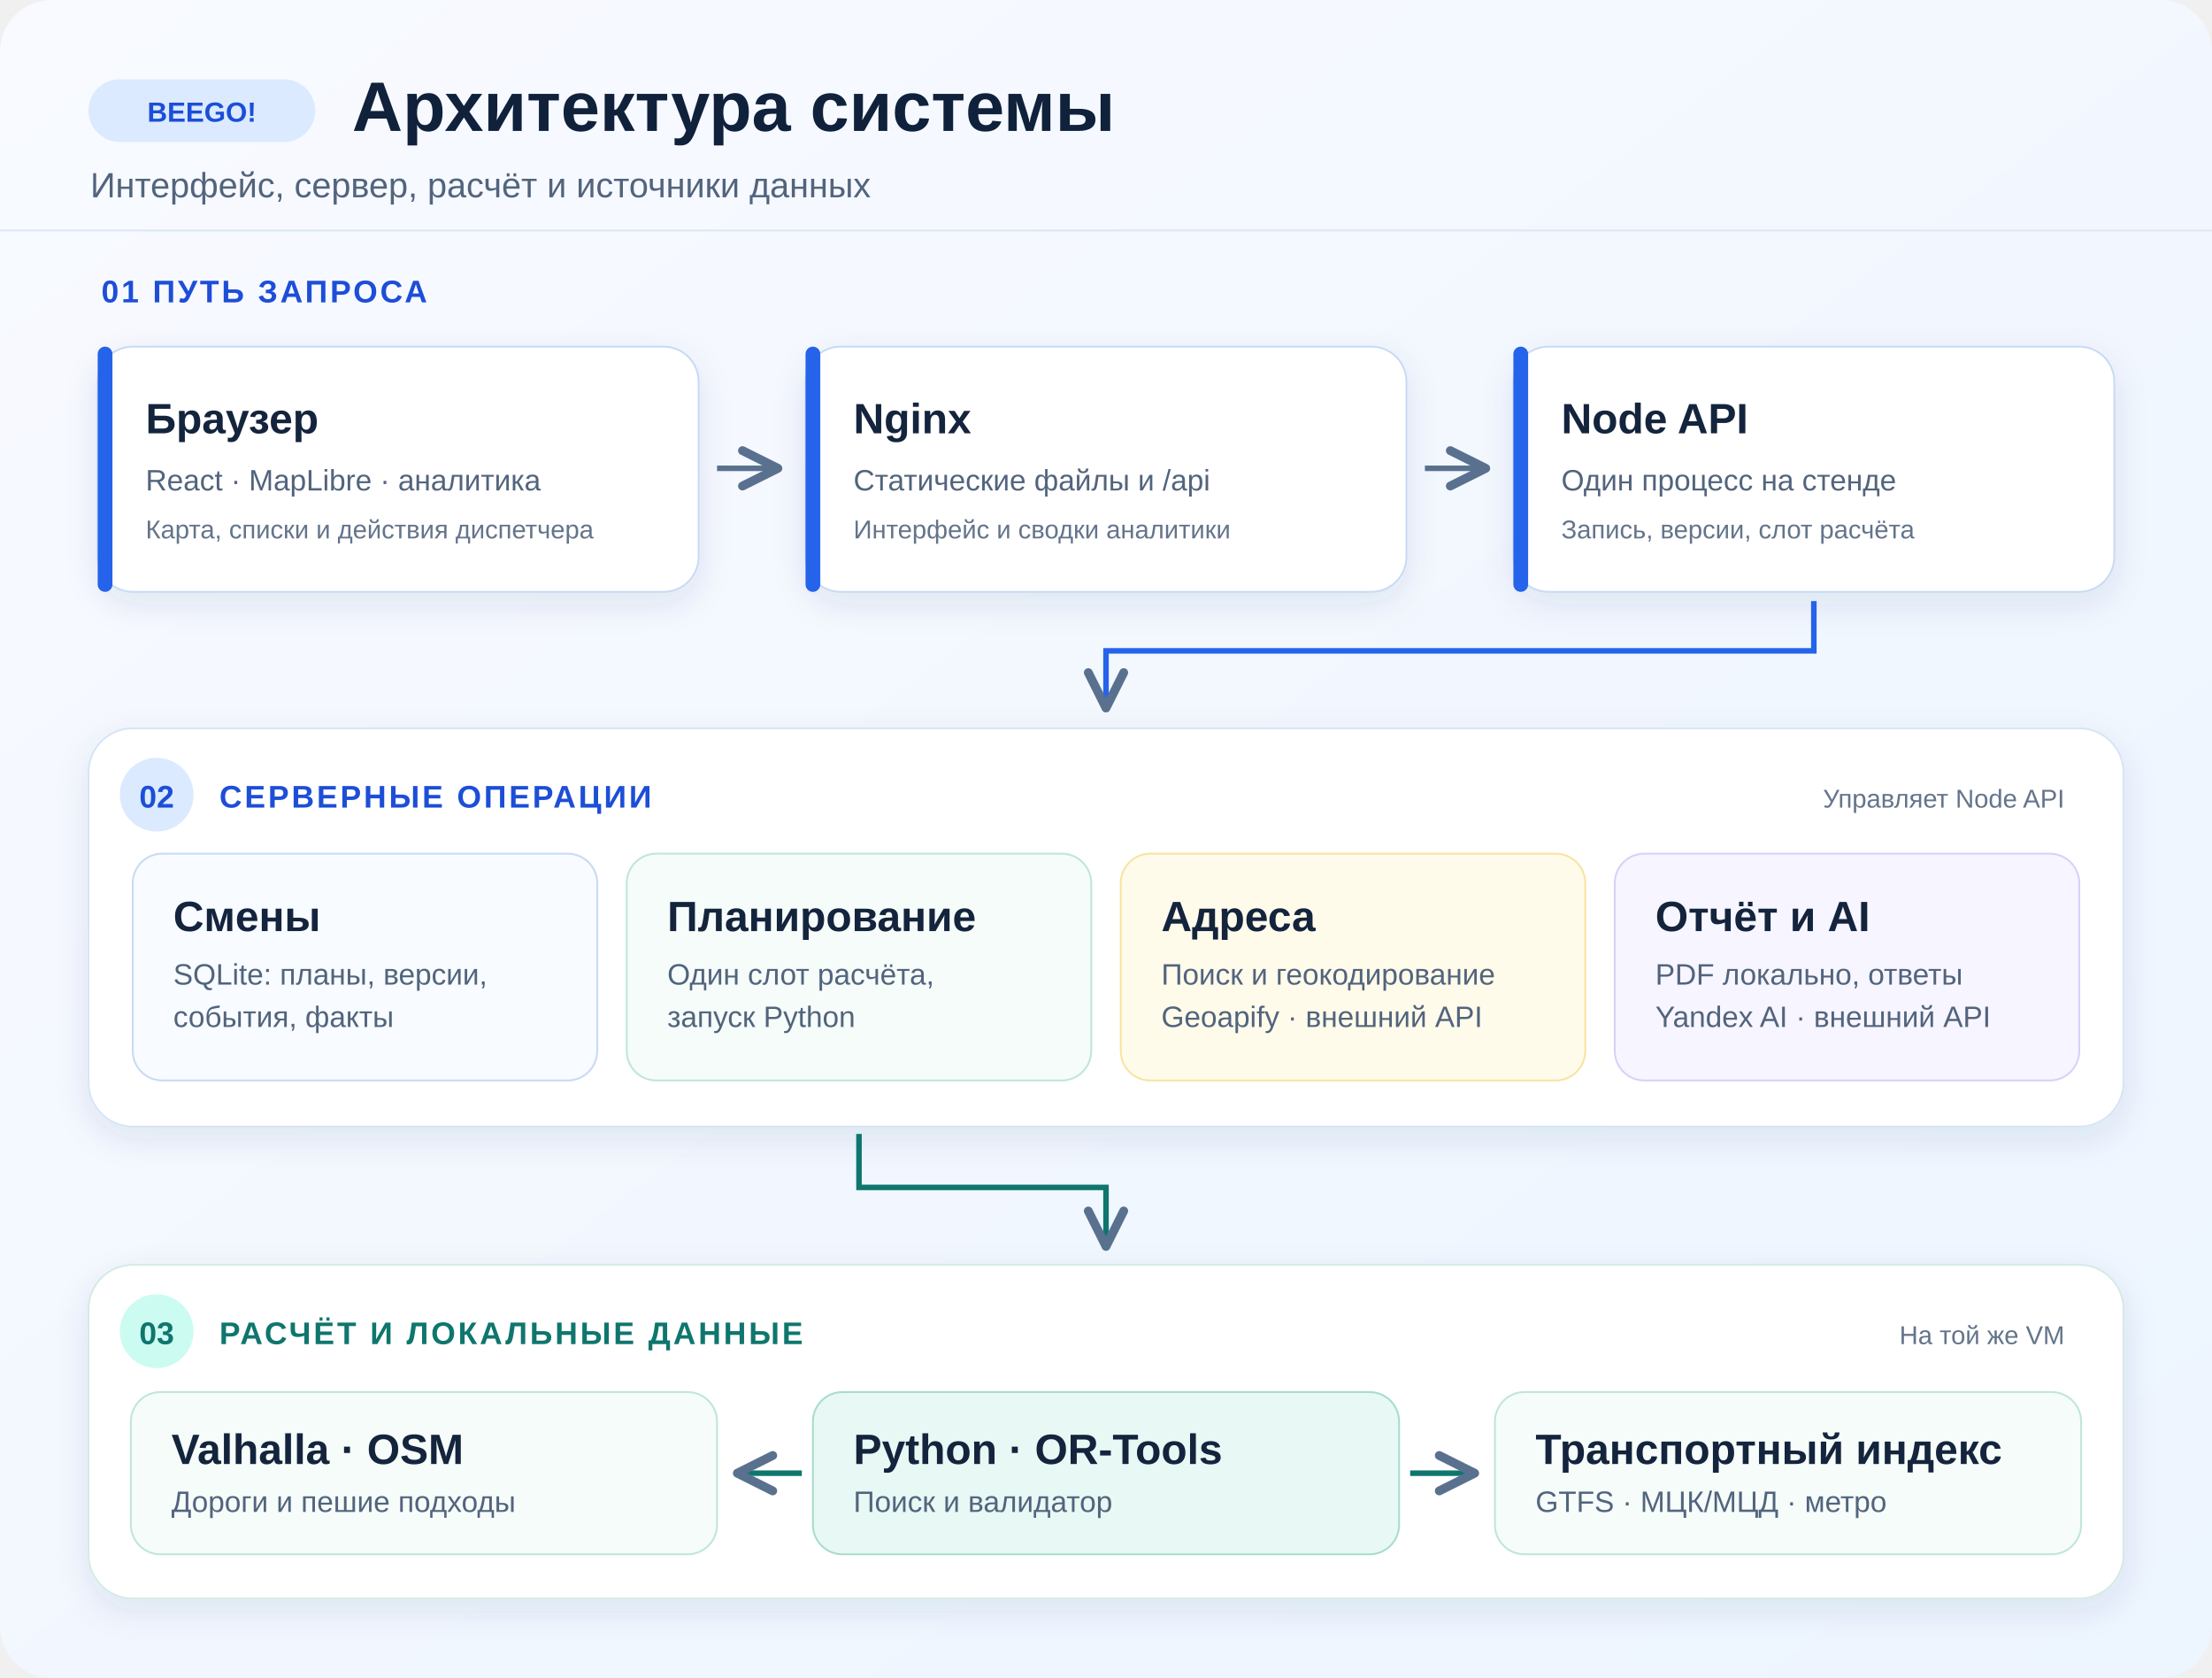
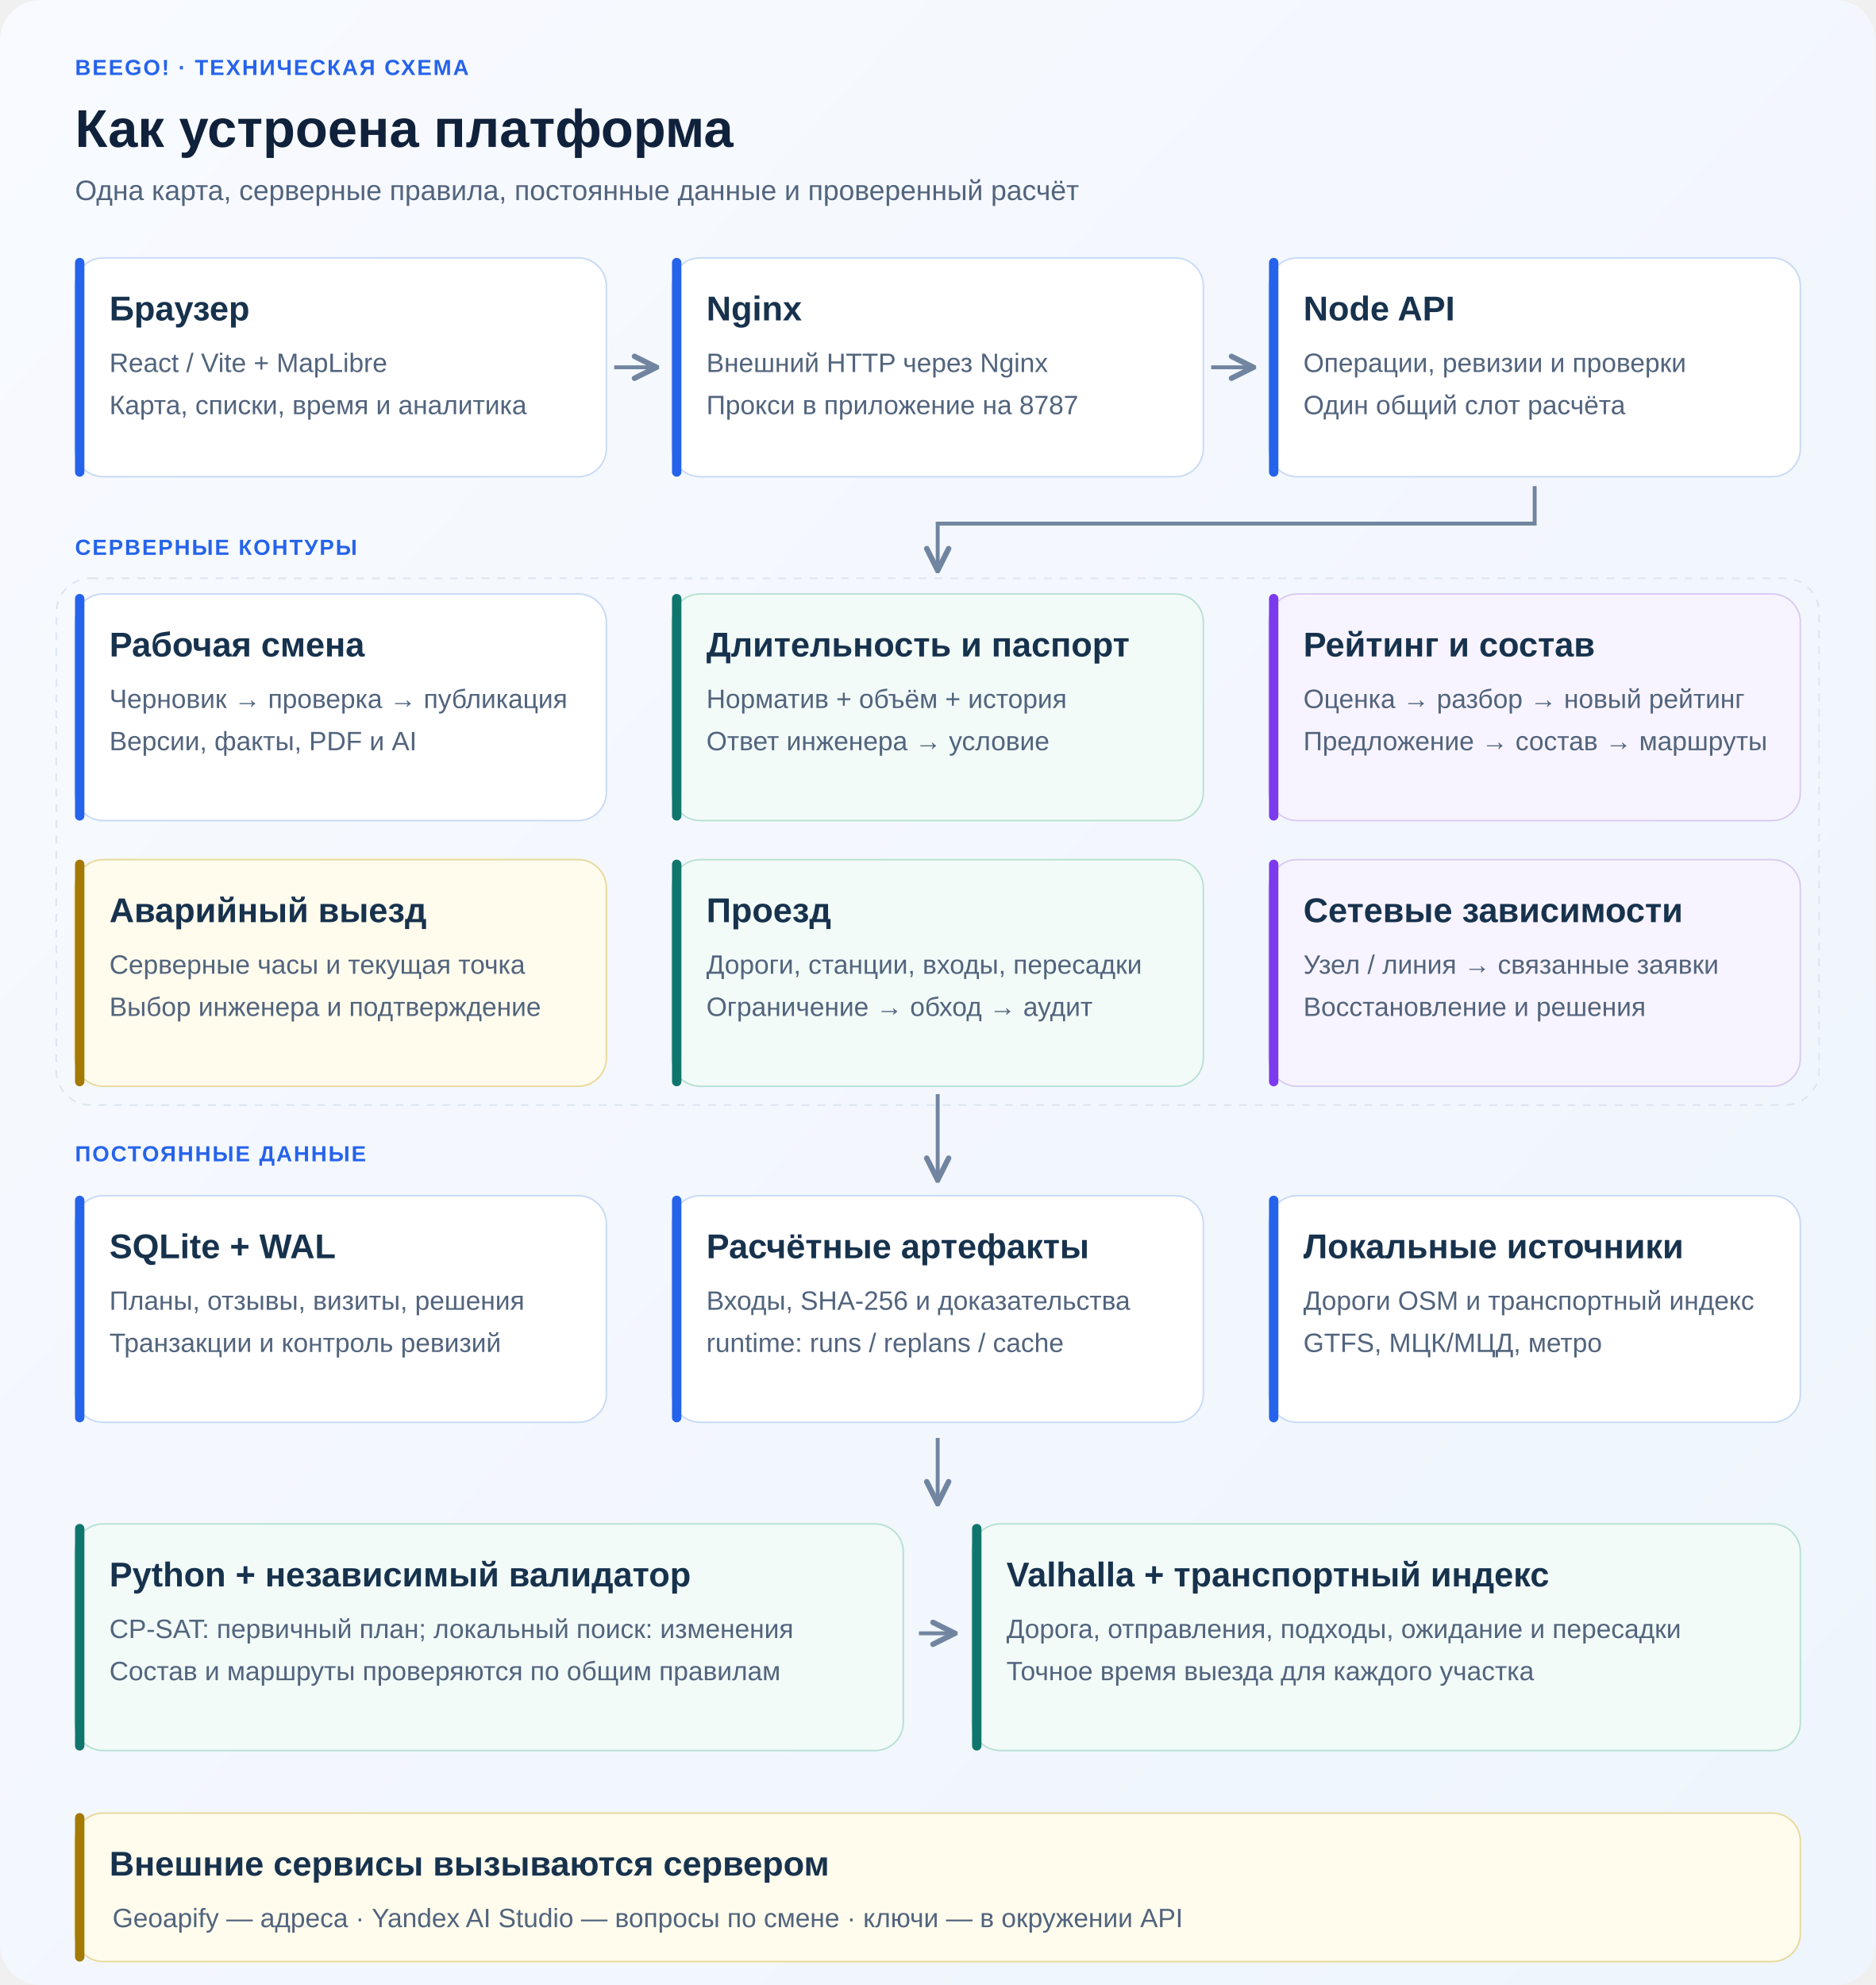
- <svg xmlns="http://www.w3.org/2000/svg" width="1200" height="910" viewBox="0 0 1200 910" role="img" aria-labelledby="title description">
+ <svg xmlns="http://www.w3.org/2000/svg" width="1200" height="1270" viewBox="0 0 1200 1270" role="img" aria-labelledby="title description">
  <defs>
-     <linearGradient id="background" x2="1" y2="1">
+     <linearGradient id="bg" x2="1" y2="1">
      <stop stop-color="#F8FAFF" />
-       <stop offset="1" stop-color="#EDF5FF" />
+       <stop offset="1" stop-color="#EEF5FC" />
    </linearGradient>
-     <filter id="shadow" x="-20%" y="-30%" width="140%" height="170%">
-       <feDropShadow dx="0" dy="6" stdDeviation="9" flood-color="#173362" flood-opacity="0.10" />
-     </filter>
-     <marker id="arrow" viewBox="0 0 10 10" refX="9" refY="5" markerWidth="8" markerHeight="8" orient="auto">
-       <path d="M1 1 9 5 1 9" fill="none" stroke="#59718E" stroke-width="2" stroke-linecap="round" stroke-linejoin="round" />
+     <marker id="arrow" viewBox="0 0 10 10" refX="9" refY="5" markerWidth="7" markerHeight="7" orient="auto">
+       <path d="M1 1 9 5 1 9" fill="none" stroke="#7185A0" stroke-width="2" stroke-linecap="round" />
    </marker>
-     <style>
-       text { font-family: Arial, Helvetica, sans-serif; }
-       .title { font-size: 38px; font-weight: 700; fill: #10213B; }
-       .subtitle { font-size: 19px; fill: #52647D; }
-       .phase { font-size: 17px; font-weight: 700; letter-spacing: 1.4px; }
-       .name { font-size: 23px; font-weight: 700; fill: #14243D; }
-       .note { font-size: 16px; fill: #52647D; }
-       .small { font-size: 14px; fill: #64748B; }
-     </style>
  </defs>
-   <rect width="1200" height="910" rx="28" fill="url(#background)" />
-   <path d="M0 125H1200" stroke="#DCE7F5" />
-   <rect x="48" y="43" width="123" height="34" rx="17" fill="#DBEAFE" />
-   <text x="109.5" y="66" text-anchor="middle" font-size="15" font-weight="700" fill="#1D4ED8">BEEGO!</text>
-   <text class="title" x="191" y="71">Архитектура системы</text>
-   <text class="subtitle" x="49" y="107">Интерфейс, сервер, расчёт и источники данных</text>
-   <text class="phase" x="55" y="164" fill="#1D4ED8">01  ПУТЬ ЗАПРОСА</text>
-   <rect x="53" y="188" width="326" height="133" rx="19" fill="#FFFFFF" stroke="#C8DAF5" filter="url(#shadow)" />
-   <rect x="53" y="188" width="8" height="133" rx="4" fill="#2563EB" />
-   <text class="name" x="79" y="235">Браузер</text>
-   <text class="note" x="79" y="266">React · MapLibre · аналитика</text>
-   <text class="small" x="79" y="292">Карта, списки и действия диспетчера</text>
-   <path d="M389 254H422" stroke="#59718E" stroke-width="3" marker-end="url(#arrow)" />
-   <rect x="437" y="188" width="326" height="133" rx="19" fill="#FFFFFF" stroke="#C8DAF5" filter="url(#shadow)" />
-   <rect x="437" y="188" width="8" height="133" rx="4" fill="#2563EB" />
-   <text class="name" x="463" y="235">Nginx</text>
-   <text class="note" x="463" y="266">Статические файлы и /api</text>
-   <text class="small" x="463" y="292">Интерфейс и сводки аналитики</text>
-   <path d="M773 254H806" stroke="#59718E" stroke-width="3" marker-end="url(#arrow)" />
-   <rect x="821" y="188" width="326" height="133" rx="19" fill="#FFFFFF" stroke="#C8DAF5" filter="url(#shadow)" />
-   <rect x="821" y="188" width="8" height="133" rx="4" fill="#2563EB" />
-   <text class="name" x="847" y="235">Node API</text>
-   <text class="note" x="847" y="266">Один процесс на стенде</text>
-   <text class="small" x="847" y="292">Запись, версии, слот расчёта</text>
-   <path d="M984 326V353H600V384" fill="none" stroke="#2563EB" stroke-width="3" marker-end="url(#arrow)" />
-   <rect x="48" y="395" width="1104" height="216" rx="24" fill="#FFFFFF" stroke="#D6E5F5" filter="url(#shadow)" />
-   <circle cx="85" cy="431" r="20" fill="#DBEAFE" />
-   <text x="85" y="438" text-anchor="middle" font-size="17" font-weight="700" fill="#1D4ED8">02</text>
-   <text class="phase" x="119" y="438" fill="#1D4ED8">СЕРВЕРНЫЕ ОПЕРАЦИИ</text>
-   <text class="small" x="1120" y="438" text-anchor="end">Управляет Node API</text>
-   <rect x="72" y="463" width="252" height="123" rx="16" fill="#F8FBFF" stroke="#C8DAF5" />
-   <text class="name" x="94" y="505">Смены</text>
-   <text class="note" x="94" y="534">SQLite: планы, версии,</text>
-   <text class="note" x="94" y="557">события, факты</text>
-   <rect x="340" y="463" width="252" height="123" rx="16" fill="#F5FCFA" stroke="#BFE5DD" />
-   <text class="name" x="362" y="505">Планирование</text>
-   <text class="note" x="362" y="534">Один слот расчёта,</text>
-   <text class="note" x="362" y="557">запуск Python</text>
-   <rect x="608" y="463" width="252" height="123" rx="16" fill="#FFFBEB" stroke="#F8E3A1" />
-   <text class="name" x="630" y="505">Адреса</text>
-   <text class="note" x="630" y="534">Поиск и геокодирование</text>
-   <text class="note" x="630" y="557">Geoapify · внешний API</text>
-   <rect x="876" y="463" width="252" height="123" rx="16" fill="#F7F5FF" stroke="#D9D0FA" />
-   <text class="name" x="898" y="505">Отчёт и AI</text>
-   <text class="note" x="898" y="534">PDF локально, ответы</text>
-   <text class="note" x="898" y="557">Yandex AI · внешний API</text>
-   <path d="M466 615V644H600V676" fill="none" stroke="#0F766E" stroke-width="3" marker-end="url(#arrow)" />
-   <rect x="48" y="686" width="1104" height="181" rx="24" fill="#FFFFFF" stroke="#D4EAE7" filter="url(#shadow)" />
-   <circle cx="85" cy="722" r="20" fill="#CCFBF1" />
-   <text x="85" y="729" text-anchor="middle" font-size="17" font-weight="700" fill="#0F766E">03</text>
-   <text class="phase" x="119" y="729" fill="#0F766E">РАСЧЁТ И ЛОКАЛЬНЫЕ ДАННЫЕ</text>
-   <text class="small" x="1120" y="729" text-anchor="end">На той же VM</text>
-   <rect x="71" y="755" width="318" height="88" rx="16" fill="#F5FCFA" stroke="#BFE5DD" />
-   <text class="name" x="93" y="794">Valhalla · OSM</text>
-   <text class="note" x="93" y="820">Дороги и пешие подходы</text>
-   <rect x="441" y="755" width="318" height="88" rx="16" fill="#E8F8F4" stroke="#A8DCCE" />
-   <text class="name" x="463" y="794">Python · OR-Tools</text>
-   <text class="note" x="463" y="820">Поиск и валидатор</text>
-   <rect x="811" y="755" width="318" height="88" rx="16" fill="#F5FCFA" stroke="#BFE5DD" />
-   <text class="name" x="833" y="794">Транспортный индекс</text>
-   <text class="note" x="833" y="820">GTFS · МЦК/МЦД · метро</text>
-   <path d="M435 799H400" stroke="#0F766E" stroke-width="3" marker-end="url(#arrow)" />
-   <path d="M765 799H800" stroke="#0F766E" stroke-width="3" marker-end="url(#arrow)" />
+   <style>text{font-family:Arial,Helvetica,sans-serif}.title{font-size:34px;font-weight:700;fill:#10213B}.sub{font-size:18px;fill:#52647D}.name{font-size:22px;font-weight:700;fill:#17324D}.note{font-size:17px;fill:#52647D}.tag{font-size:14px;font-weight:700;letter-spacing:1px;fill:#2563EB}</style>
+   <rect width="1200" height="1270" rx="26" fill="url(#bg)" />
+   <text x="48" y="48" class="tag">BEEGO! · ТЕХНИЧЕСКАЯ СХЕМА</text>
+   <text x="48" y="94" class="title">Как устроена платформа</text>
+   <text x="48" y="128" class="sub">Одна карта, серверные правила, постоянные данные и проверенный расчёт</text>
+   <g data-card="Браузер">
+     <rect x="48" y="165" width="340" height="140" rx="18" fill="#FFFFFF" stroke="#C8DAF5" />
+     <rect x="48" y="165" width="6" height="140" rx="3" fill="#2563EB" />
+     <text x="70" y="205" class="name">Браузер</text>
+     <text x="70" y="238" class="note">React / Vite + MapLibre</text>
+     <text x="70" y="265" class="note">Карта, списки, время и аналитика</text>
+   </g>
+   <g data-card="Nginx">
+     <rect x="430" y="165" width="340" height="140" rx="18" fill="#FFFFFF" stroke="#C8DAF5" />
+     <rect x="430" y="165" width="6" height="140" rx="3" fill="#2563EB" />
+     <text x="452" y="205" class="name">Nginx</text>
+     <text x="452" y="238" class="note">Внешний HTTP через Nginx</text>
+     <text x="452" y="265" class="note">Прокси в приложение на 8787</text>
+   </g>
+   <g data-card="Node API">
+     <rect x="812" y="165" width="340" height="140" rx="18" fill="#FFFFFF" stroke="#C8DAF5" />
+     <rect x="812" y="165" width="6" height="140" rx="3" fill="#2563EB" />
+     <text x="834" y="205" class="name">Node API</text>
+     <text x="834" y="238" class="note">Операции, ревизии и проверки</text>
+     <text x="834" y="265" class="note">Один общий слот расчёта</text>
+   </g>
+   <path d="M393 235 L420 235" fill="none" stroke="#7185A0" stroke-width="2.5" marker-end="url(#arrow)" />
+   <path d="M775 235 L802 235" fill="none" stroke="#7185A0" stroke-width="2.5" marker-end="url(#arrow)" />
+   <text x="48" y="355" class="tag">СЕРВЕРНЫЕ КОНТУРЫ</text>
+   <g data-card="Рабочая смена">
+     <rect x="48" y="380" width="340" height="145" rx="18" fill="#FFFFFF" stroke="#C8DAF5" />
+     <rect x="48" y="380" width="6" height="145" rx="3" fill="#2563EB" />
+     <text x="70" y="420" class="name">Рабочая смена</text>
+     <text x="70" y="453" class="note">Черновик → проверка → публикация</text>
+     <text x="70" y="480" class="note">Версии, факты, PDF и AI</text>
+   </g>
+   <g data-card="Длительность и паспорт">
+     <rect x="430" y="380" width="340" height="145" rx="18" fill="#F2FBF8" stroke="#B9E0D4" />
+     <rect x="430" y="380" width="6" height="145" rx="3" fill="#0F766E" />
+     <text x="452" y="420" class="name">Длительность и паспорт</text>
+     <text x="452" y="453" class="note">Норматив + объём + история</text>
+     <text x="452" y="480" class="note">Ответ инженера → условие</text>
+   </g>
+   <g data-card="Рейтинг и состав">
+     <rect x="812" y="380" width="340" height="145" rx="18" fill="#F8F4FF" stroke="#D9CBF1" />
+     <rect x="812" y="380" width="6" height="145" rx="3" fill="#7C3AED" />
+     <text x="834" y="420" class="name">Рейтинг и состав</text>
+     <text x="834" y="453" class="note">Оценка → разбор → новый рейтинг</text>
+     <text x="834" y="480" class="note">Предложение → состав → маршруты</text>
+   </g>
+   <g data-card="Аварийный выезд">
+     <rect x="48" y="550" width="340" height="145" rx="18" fill="#FFFCED" stroke="#E8D99D" />
+     <rect x="48" y="550" width="6" height="145" rx="3" fill="#A47A05" />
+     <text x="70" y="590" class="name">Аварийный выезд</text>
+     <text x="70" y="623" class="note">Серверные часы и текущая точка</text>
+     <text x="70" y="650" class="note">Выбор инженера и подтверждение</text>
+   </g>
+   <g data-card="Проезд">
+     <rect x="430" y="550" width="340" height="145" rx="18" fill="#F2FBF8" stroke="#B9E0D4" />
+     <rect x="430" y="550" width="6" height="145" rx="3" fill="#0F766E" />
+     <text x="452" y="590" class="name">Проезд</text>
+     <text x="452" y="623" class="note">Дороги, станции, входы, пересадки</text>
+     <text x="452" y="650" class="note">Ограничение → обход → аудит</text>
+   </g>
+   <g data-card="Сетевые зависимости">
+     <rect x="812" y="550" width="340" height="145" rx="18" fill="#F8F4FF" stroke="#D9CBF1" />
+     <rect x="812" y="550" width="6" height="145" rx="3" fill="#7C3AED" />
+     <text x="834" y="590" class="name">Сетевые зависимости</text>
+     <text x="834" y="623" class="note">Узел / линия → связанные заявки</text>
+     <text x="834" y="650" class="note">Восстановление и решения</text>
+   </g>
+   <path d="M982 311 V335 H600 V365" fill="none" stroke="#7185A0" stroke-width="2.5" marker-end="url(#arrow)" />
+   <rect x="36" y="370" width="1128" height="337" rx="22" fill="none" stroke="#DCE5F0" stroke-dasharray="5 5" />
+   <text x="48" y="743" class="tag">ПОСТОЯННЫЕ ДАННЫЕ</text>
+   <g data-card="SQLite + WAL">
+     <rect x="48" y="765" width="340" height="145" rx="18" fill="#FFFFFF" stroke="#C8DAF5" />
+     <rect x="48" y="765" width="6" height="145" rx="3" fill="#2563EB" />
+     <text x="70" y="805" class="name">SQLite + WAL</text>
+     <text x="70" y="838" class="note">Планы, отзывы, визиты, решения</text>
+     <text x="70" y="865" class="note">Транзакции и контроль ревизий</text>
+   </g>
+   <g data-card="Расчётные артефакты">
+     <rect x="430" y="765" width="340" height="145" rx="18" fill="#FFFFFF" stroke="#C8DAF5" />
+     <rect x="430" y="765" width="6" height="145" rx="3" fill="#2563EB" />
+     <text x="452" y="805" class="name">Расчётные артефакты</text>
+     <text x="452" y="838" class="note">Входы, SHA-256 и доказательства</text>
+     <text x="452" y="865" class="note">runtime: runs / replans / cache</text>
+   </g>
+   <g data-card="Локальные источники">
+     <rect x="812" y="765" width="340" height="145" rx="18" fill="#FFFFFF" stroke="#C8DAF5" />
+     <rect x="812" y="765" width="6" height="145" rx="3" fill="#2563EB" />
+     <text x="834" y="805" class="name">Локальные источники</text>
+     <text x="834" y="838" class="note">Дороги OSM и транспортный индекс</text>
+     <text x="834" y="865" class="note">GTFS, МЦК/МЦД, метро</text>
+   </g>
+   <path d="M600 700 L600 755" fill="none" stroke="#7185A0" stroke-width="2.5" marker-end="url(#arrow)" />
+   <g data-card="Python + независимый валидатор">
+     <rect x="48" y="975" width="530" height="145" rx="18" fill="#F2FBF8" stroke="#B9E0D4" />
+     <rect x="48" y="975" width="6" height="145" rx="3" fill="#0F766E" />
+     <text x="70" y="1015" class="name">Python + независимый валидатор</text>
+     <text x="70" y="1048" class="note">CP-SAT: первичный план; локальный поиск: изменения</text>
+     <text x="70" y="1075" class="note">Состав и маршруты проверяются по общим правилам</text>
+   </g>
+   <g data-card="Valhalla + транспортный индекс">
+     <rect x="622" y="975" width="530" height="145" rx="18" fill="#F2FBF8" stroke="#B9E0D4" />
+     <rect x="622" y="975" width="6" height="145" rx="3" fill="#0F766E" />
+     <text x="644" y="1015" class="name">Valhalla + транспортный индекс</text>
+     <text x="644" y="1048" class="note">Дорога, отправления, подходы, ожидание и пересадки</text>
+     <text x="644" y="1075" class="note">Точное время выезда для каждого участка</text>
+   </g>
+   <path d="M600 920 L600 962" fill="none" stroke="#7185A0" stroke-width="2.5" marker-end="url(#arrow)" />
+   <path d="M588 1045 L611 1045" fill="none" stroke="#7185A0" stroke-width="2.5" marker-end="url(#arrow)" />
+   <g data-card="Внешние сервисы вызываются сервером">
+     <rect x="48" y="1160" width="1104" height="95" rx="18" fill="#FFFCED" stroke="#E8D99D" />
+     <rect x="48" y="1160" width="6" height="95" rx="3" fill="#A47A05" />
+     <text x="70" y="1200" class="name">Внешние сервисы вызываются сервером</text>
+   </g>
+   <text x="72" y="1233" class="note">Geoapify — адреса · Yandex AI Studio — вопросы по смене · ключи — в окружении API</text>
</svg>
